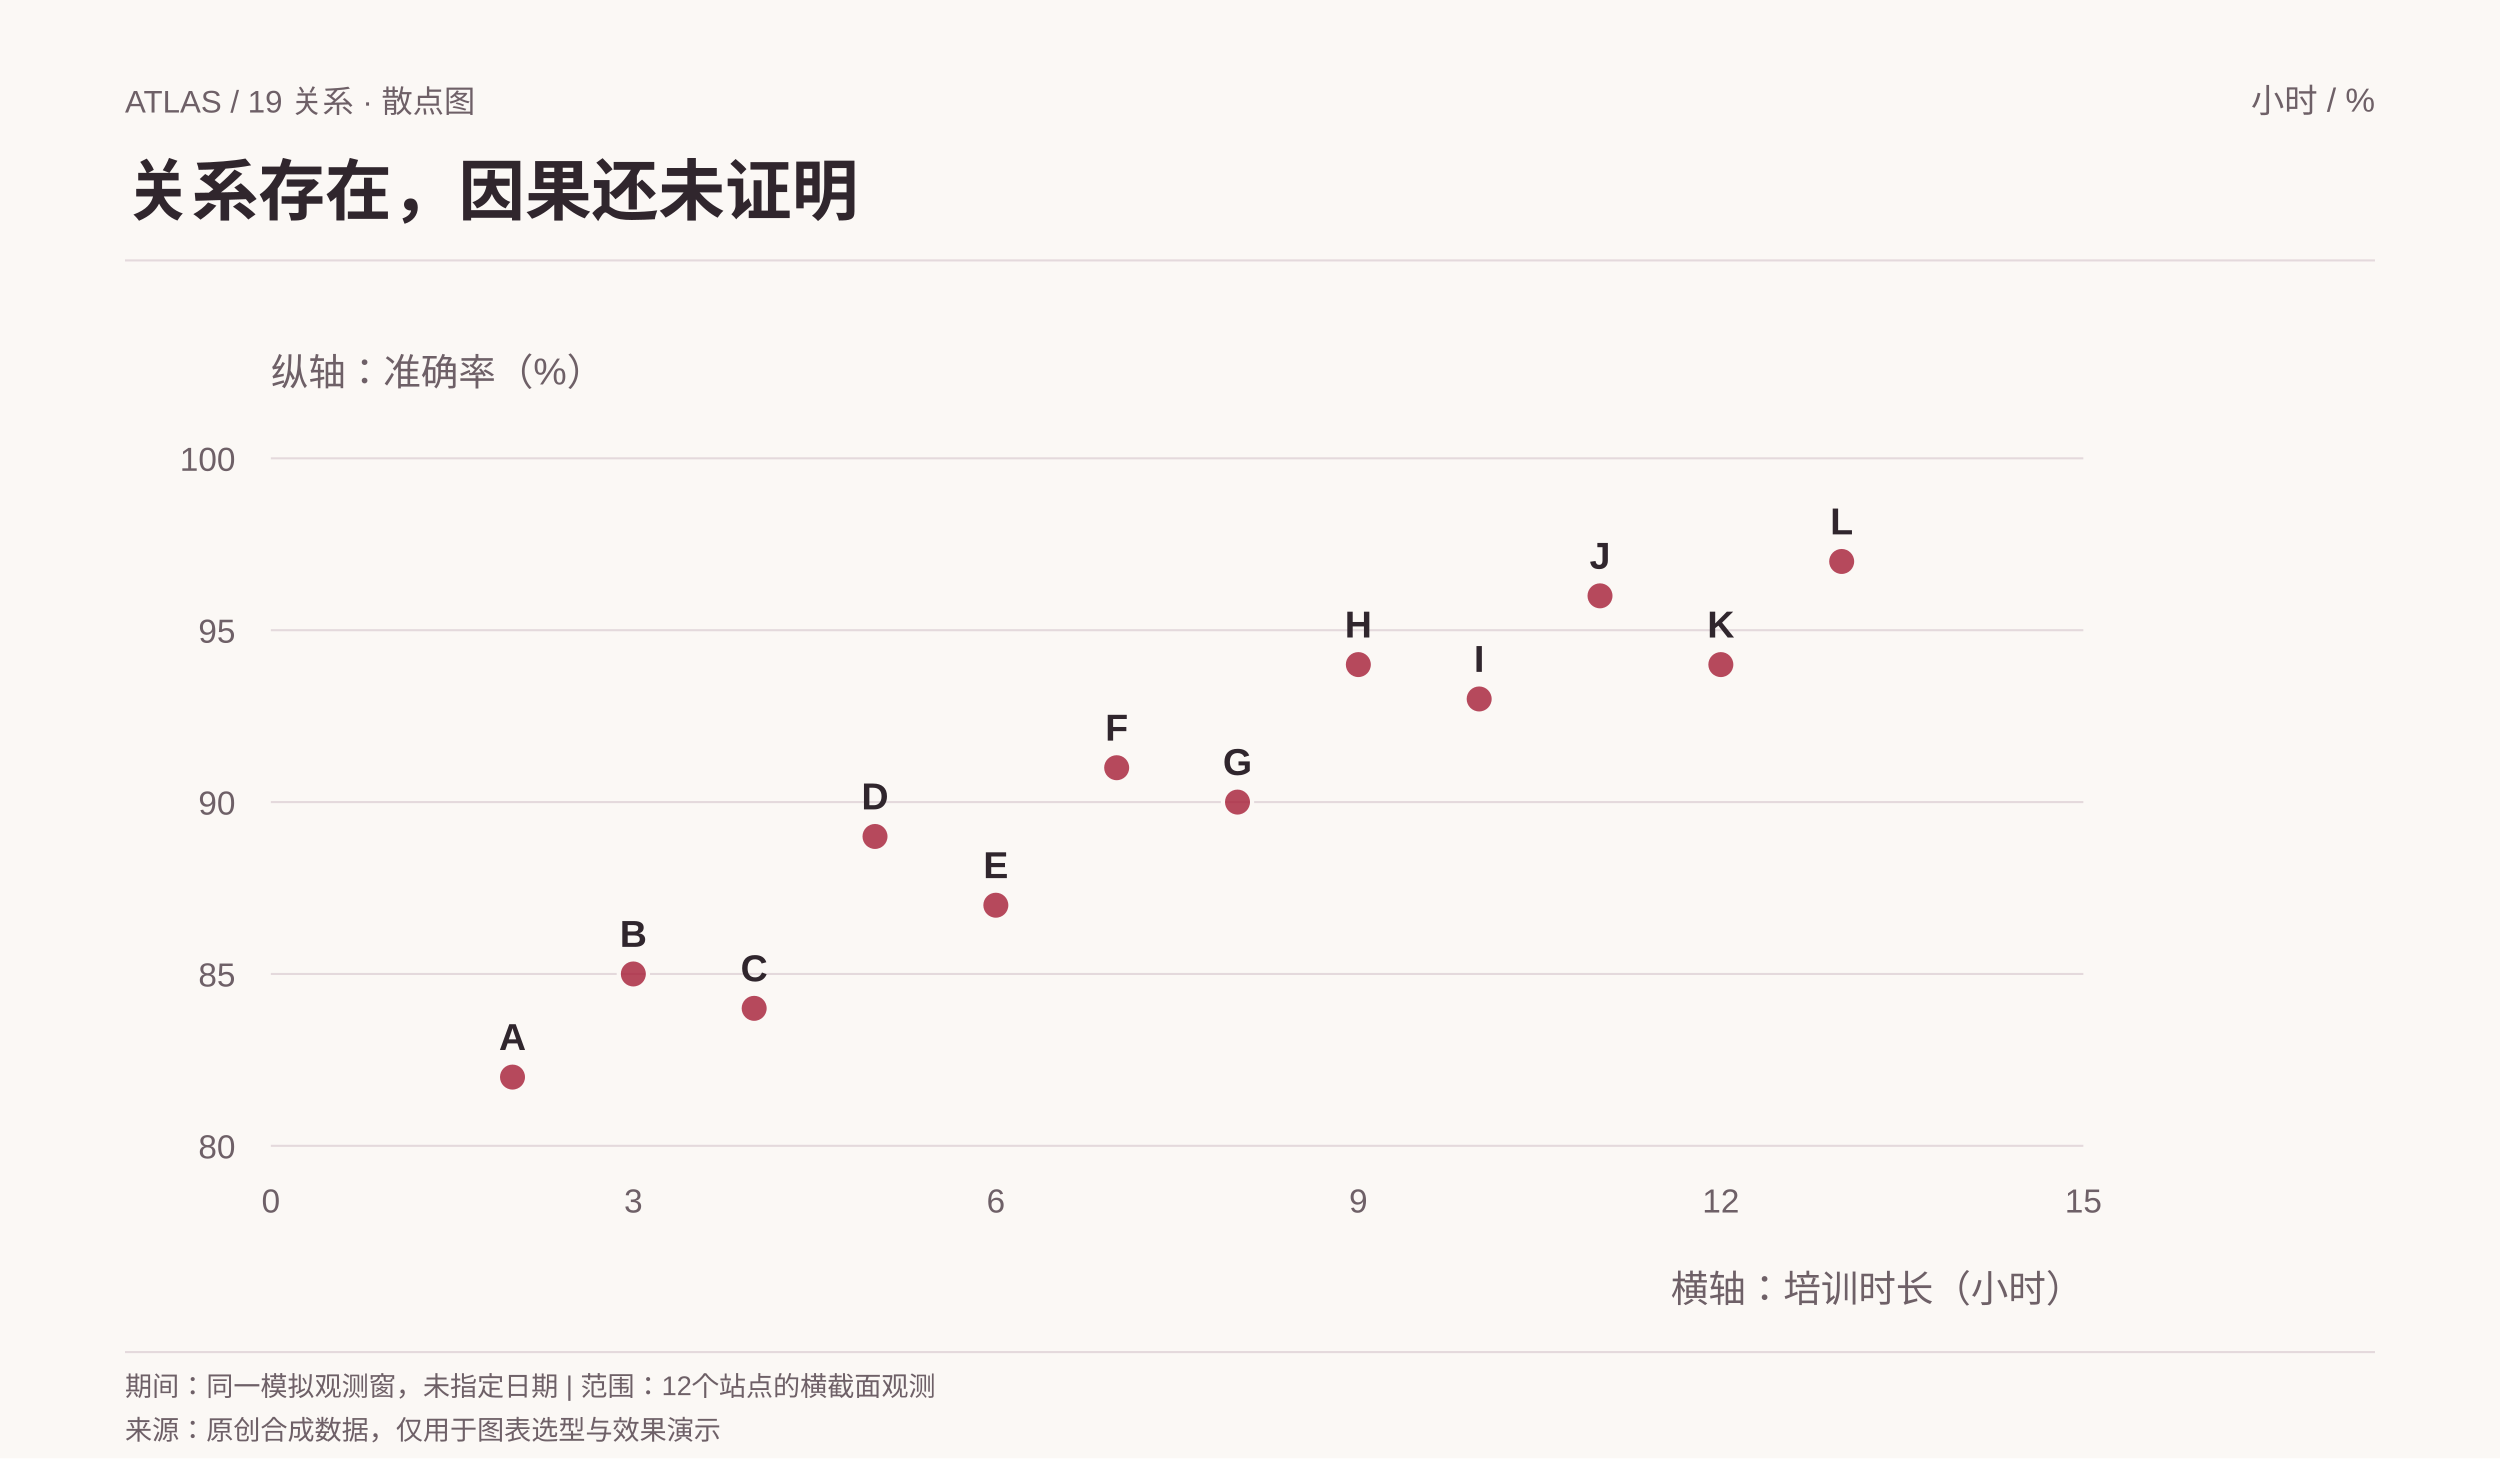
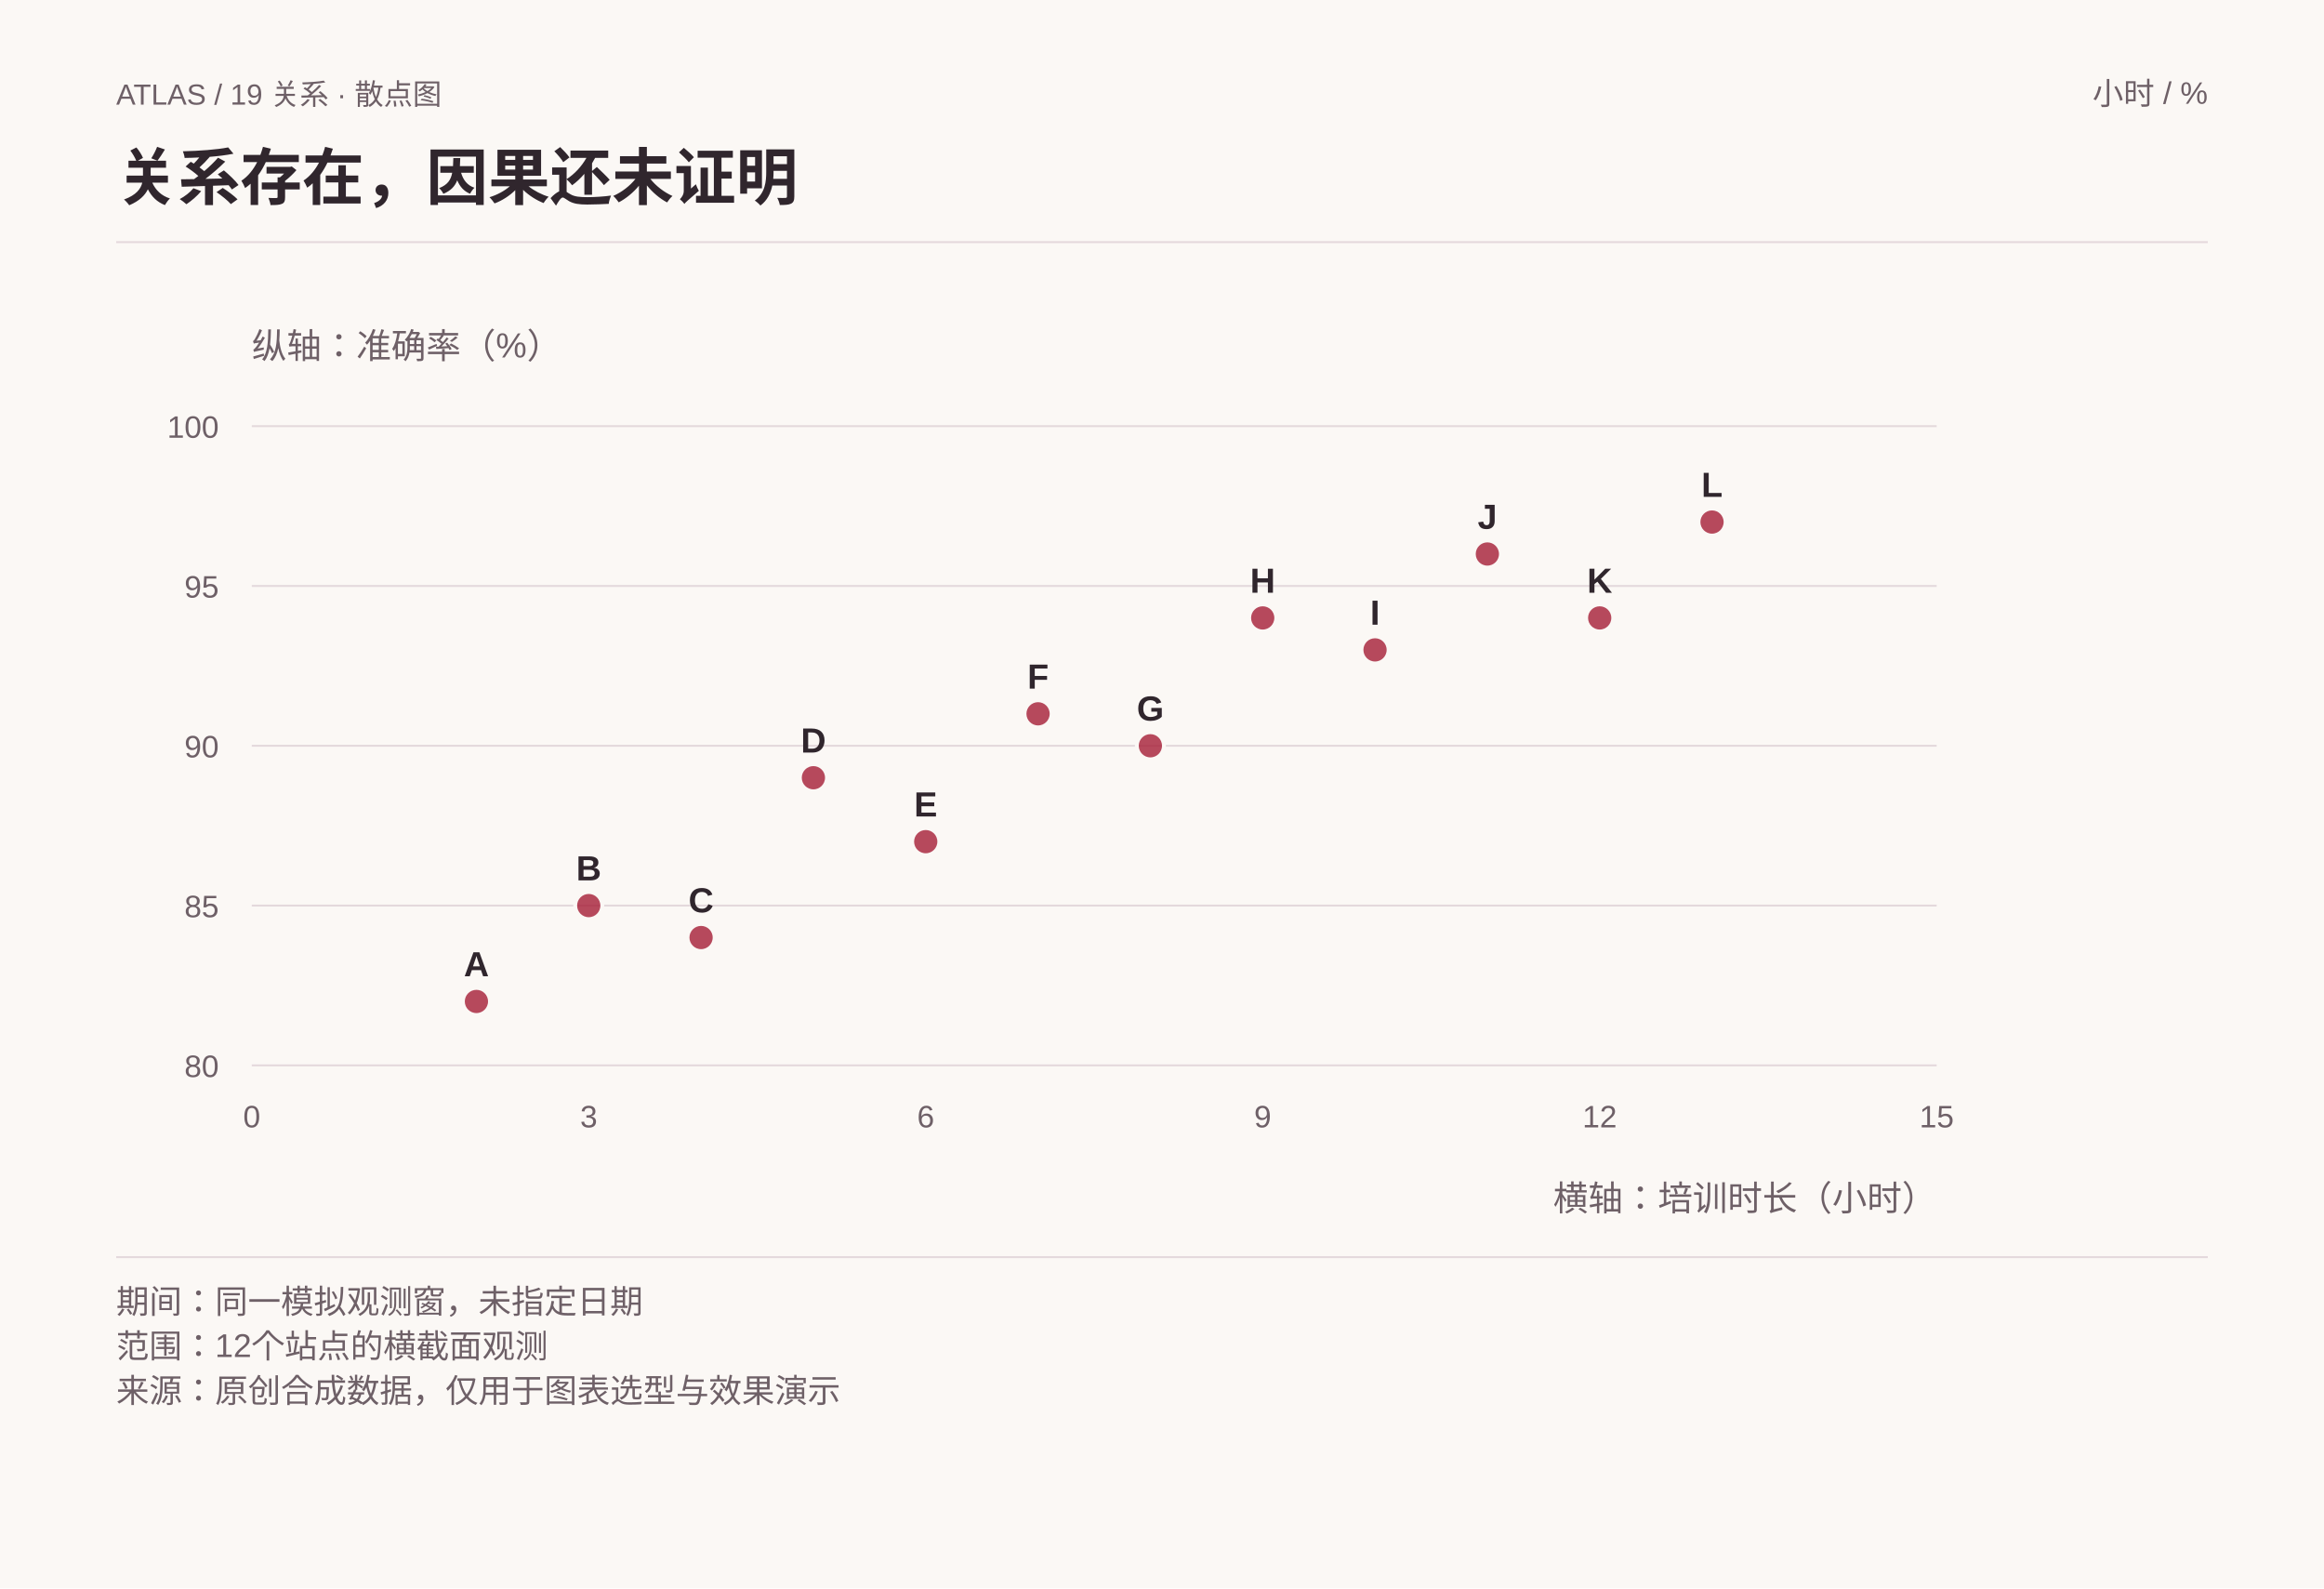
- <svg xmlns="http://www.w3.org/2000/svg" viewBox="0 0 1200 700" width="1200" height="700" role="img" aria-labelledby="title-scatter desc-scatter">
+ <svg xmlns="http://www.w3.org/2000/svg" viewBox="0 0 1200 820" width="1200" height="820" role="img" aria-labelledby="title-scatter desc-scatter">
  <g font-family="Arial, Microsoft YaHei, sans-serif">
-     <rect x="0" y="0" width="1200" height="700" fill="#FBF8F5" stroke="none" stroke-width="1" rx="0" />
+     <rect x="0" y="0" width="1200" height="820" fill="#FBF8F5" stroke="none" stroke-width="1" rx="0" />
    <text x="60" y="54" font-size="15" fill="#6E6067" text-anchor="start" font-weight="400">ATLAS / 19     关系 · 散点图</text>
    <text x="60" y="103" font-size="32" fill="#30262D" text-anchor="start" font-weight="700">关系存在，因果还未证明</text>
    <text x="1140" y="54" font-size="16" fill="#6E6067" text-anchor="end" font-weight="400">小时 / %</text>
    <line x1="60" y1="125" x2="1140" y2="125" stroke="#E4D9DC" stroke-width="1" />
    <line x1="130" y1="550" x2="1000" y2="550" stroke="#E4D9DC" stroke-width="1" />
    <text x="113" y="556" font-size="16" fill="#6E6067" text-anchor="end" font-weight="400">80</text>
    <line x1="130" y1="467.5" x2="1000" y2="467.5" stroke="#E4D9DC" stroke-width="1" />
    <text x="113" y="473.5" font-size="16" fill="#6E6067" text-anchor="end" font-weight="400">85</text>
    <line x1="130" y1="385" x2="1000" y2="385" stroke="#E4D9DC" stroke-width="1" />
    <text x="113" y="391" font-size="16" fill="#6E6067" text-anchor="end" font-weight="400">90</text>
    <line x1="130" y1="302.5" x2="1000" y2="302.5" stroke="#E4D9DC" stroke-width="1" />
    <text x="113" y="308.5" font-size="16" fill="#6E6067" text-anchor="end" font-weight="400">95</text>
    <line x1="130" y1="220" x2="1000" y2="220" stroke="#E4D9DC" stroke-width="1" />
    <text x="113" y="226" font-size="16" fill="#6E6067" text-anchor="end" font-weight="400">100</text>
    <text x="130" y="582" font-size="16" fill="#6E6067" text-anchor="middle" font-weight="400">0</text>
    <text x="304" y="582" font-size="16" fill="#6E6067" text-anchor="middle" font-weight="400">3</text>
    <text x="478" y="582" font-size="16" fill="#6E6067" text-anchor="middle" font-weight="400">6</text>
    <text x="652" y="582" font-size="16" fill="#6E6067" text-anchor="middle" font-weight="400">9</text>
    <text x="826" y="582" font-size="16" fill="#6E6067" text-anchor="middle" font-weight="400">12</text>
    <text x="1000" y="582" font-size="16" fill="#6E6067" text-anchor="middle" font-weight="400">15</text>
    <g data-key="0" opacity="1">
      <g fill-opacity=".8">
        <circle cx="246" cy="517" r="7" fill="#A51D36" stroke="#FBF8F5" stroke-width="2" />
      </g>
      <text x="246" y="504" font-size="18" fill="#30262D" text-anchor="middle" font-weight="600">A</text>
    </g>
    <g data-key="1" opacity="1">
      <g fill-opacity=".8">
        <circle cx="304" cy="467.5" r="7" fill="#A51D36" stroke="#FBF8F5" stroke-width="2" />
      </g>
      <text x="304" y="454.5" font-size="18" fill="#30262D" text-anchor="middle" font-weight="600">B</text>
    </g>
    <g data-key="2" opacity="1">
      <g fill-opacity=".8">
        <circle cx="362" cy="484" r="7" fill="#A51D36" stroke="#FBF8F5" stroke-width="2" />
      </g>
      <text x="362" y="471" font-size="18" fill="#30262D" text-anchor="middle" font-weight="600">C</text>
    </g>
    <g data-key="3" opacity="1">
      <g fill-opacity=".8">
        <circle cx="420" cy="401.5" r="7" fill="#A51D36" stroke="#FBF8F5" stroke-width="2" />
      </g>
      <text x="420" y="388.5" font-size="18" fill="#30262D" text-anchor="middle" font-weight="600">D</text>
    </g>
    <g data-key="4" opacity="1">
      <g fill-opacity=".8">
        <circle cx="478" cy="434.5" r="7" fill="#A51D36" stroke="#FBF8F5" stroke-width="2" />
      </g>
      <text x="478" y="421.5" font-size="18" fill="#30262D" text-anchor="middle" font-weight="600">E</text>
    </g>
    <g data-key="5" opacity="1">
      <g fill-opacity=".8">
        <circle cx="536" cy="368.5" r="7" fill="#A51D36" stroke="#FBF8F5" stroke-width="2" />
      </g>
      <text x="536" y="355.5" font-size="18" fill="#30262D" text-anchor="middle" font-weight="600">F</text>
    </g>
    <g data-key="6" opacity="1">
      <g fill-opacity=".8">
        <circle cx="594" cy="385" r="7" fill="#A51D36" stroke="#FBF8F5" stroke-width="2" />
      </g>
      <text x="594" y="372" font-size="18" fill="#30262D" text-anchor="middle" font-weight="600">G</text>
    </g>
    <g data-key="7" opacity="1">
      <g fill-opacity=".8">
        <circle cx="652" cy="319" r="7" fill="#A51D36" stroke="#FBF8F5" stroke-width="2" />
      </g>
      <text x="652" y="306" font-size="18" fill="#30262D" text-anchor="middle" font-weight="600">H</text>
    </g>
    <g data-key="8" opacity="1">
      <g fill-opacity=".8">
        <circle cx="710" cy="335.5" r="7" fill="#A51D36" stroke="#FBF8F5" stroke-width="2" />
      </g>
      <text x="710" y="322.5" font-size="18" fill="#30262D" text-anchor="middle" font-weight="600">I</text>
    </g>
    <g data-key="9" opacity="1">
      <g fill-opacity=".8">
        <circle cx="768" cy="286" r="7" fill="#A51D36" stroke="#FBF8F5" stroke-width="2" />
      </g>
      <text x="768" y="273" font-size="18" fill="#30262D" text-anchor="middle" font-weight="600">J</text>
    </g>
    <g data-key="10" opacity="1">
      <g fill-opacity=".8">
        <circle cx="826" cy="319" r="7" fill="#A51D36" stroke="#FBF8F5" stroke-width="2" />
      </g>
      <text x="826" y="306" font-size="18" fill="#30262D" text-anchor="middle" font-weight="600">K</text>
    </g>
    <g data-key="11" opacity="1">
      <g fill-opacity=".8">
        <circle cx="884" cy="269.5" r="7" fill="#A51D36" stroke="#FBF8F5" stroke-width="2" />
      </g>
      <text x="884" y="256.5" font-size="18" fill="#30262D" text-anchor="middle" font-weight="600">L</text>
    </g>
    <text x="130" y="185" font-size="18" fill="#6E6067" text-anchor="start" font-weight="400">纵轴：准确率（%）</text>
    <text x="1000" y="625" font-size="18" fill="#6E6067" text-anchor="end" font-weight="400">横轴：培训时长（小时）</text>
    <line x1="60" y1="649" x2="1140" y2="649" stroke="#E4D9DC" stroke-width="1" />
-     <text x="60" y="670" font-size="13" fill="#6E6067" text-anchor="start" font-weight="400">期间：同一模拟观测窗，未指定日期  |  范围：12个站点的横截面观测</text>
-     <text x="60" y="691" font-size="13" fill="#6E6067" text-anchor="start" font-weight="400">来源：原创合成数据，仅用于图表选型与效果演示</text>
+     <text x="60" y="678" font-size="17" fill="#6E6067" text-anchor="start" font-weight="400">期间：同一模拟观测窗，未指定日期</text>
+     <text x="60" y="701" font-size="17" fill="#6E6067" text-anchor="start" font-weight="400">范围：12个站点的横截面观测</text>
+     <text x="60" y="724" font-size="17" fill="#6E6067" text-anchor="start" font-weight="400">来源：原创合成数据，仅用于图表选型与效果演示</text>
  </g>
</svg>
